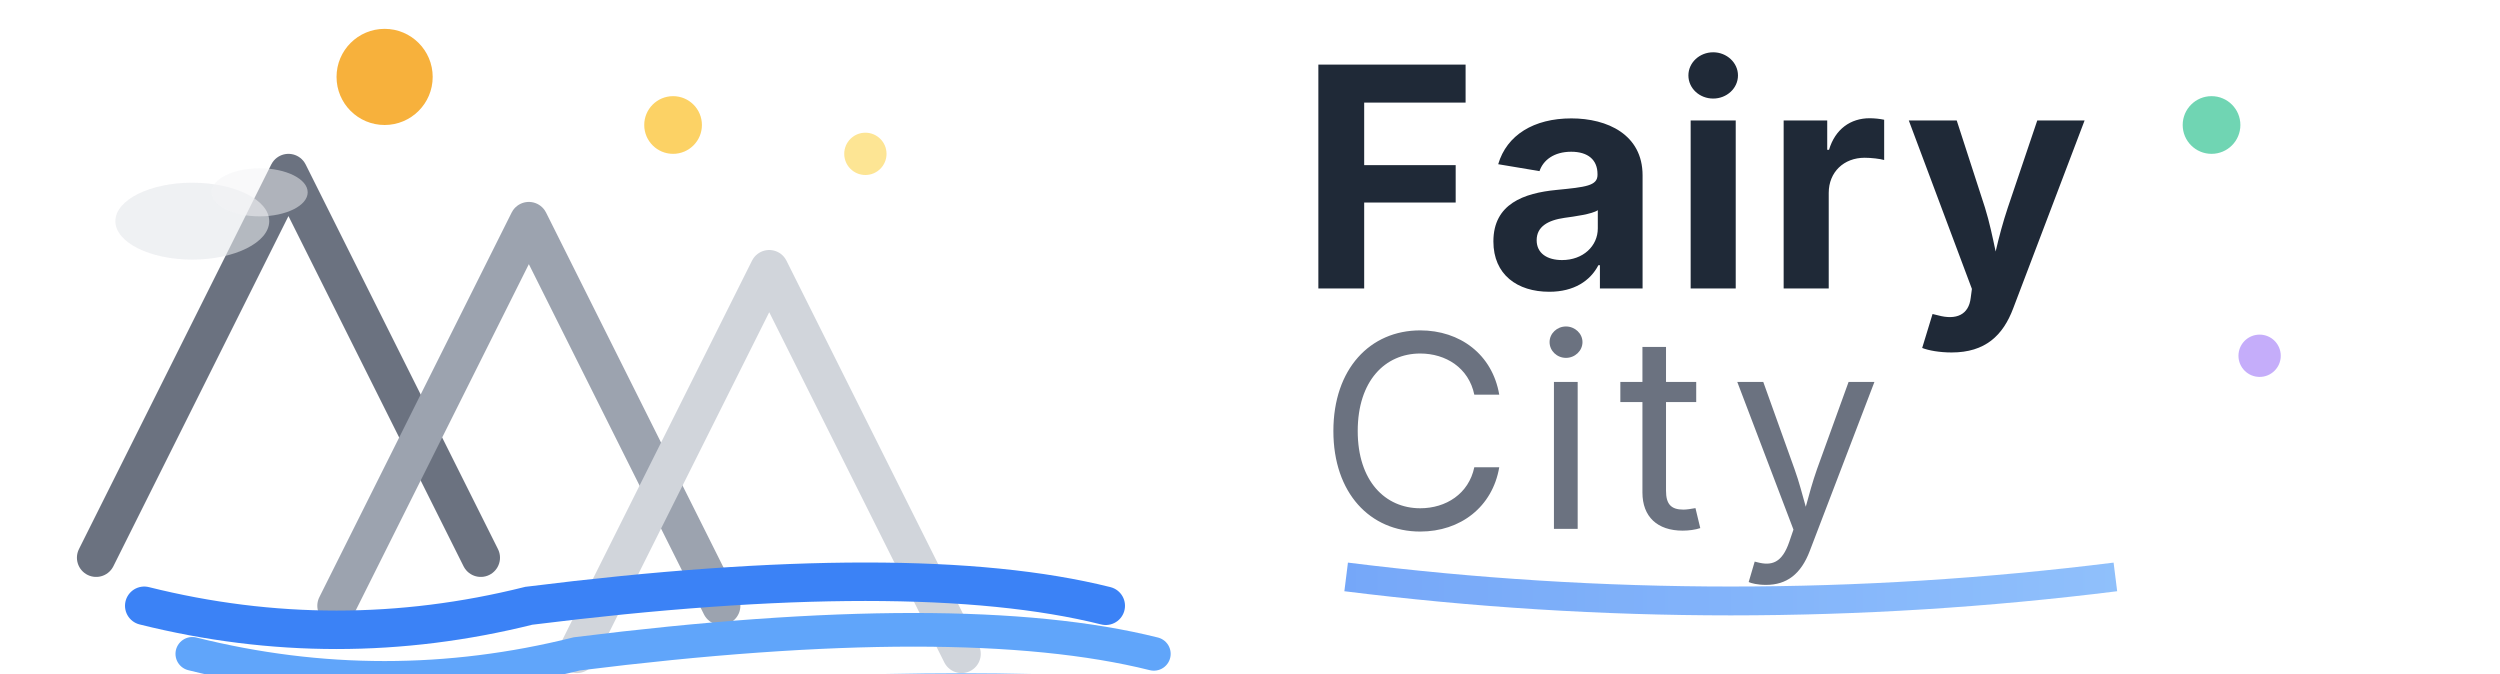
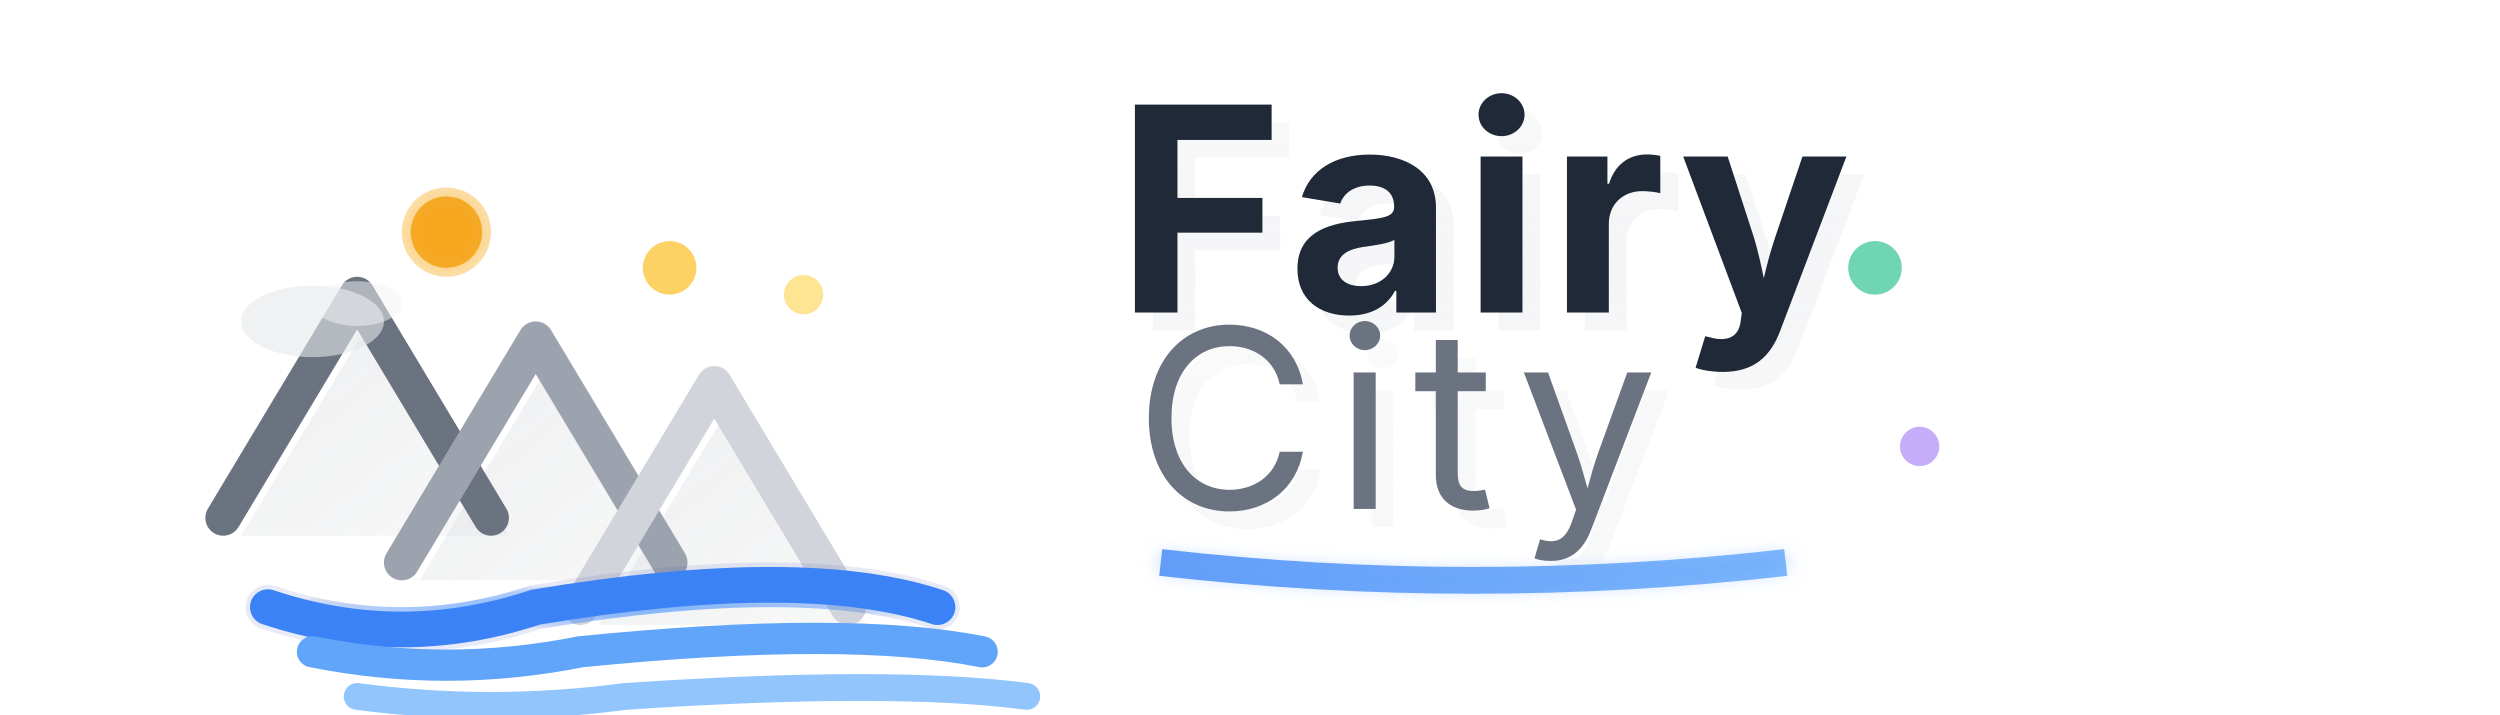
- <svg xmlns="http://www.w3.org/2000/svg" width="260" height="70" viewBox="0 0 260 70">
-   <g transform="translate(5, 3)">
-     <path d="M5 55 L25 15 L45 55" stroke="#6b7280" stroke-width="4" fill="none" stroke-linecap="round" stroke-linejoin="round" />
-     <path d="M30 60 L50 20 L70 60" stroke="#9ca3af" stroke-width="4" fill="none" stroke-linecap="round" stroke-linejoin="round" />
-     <path d="M55 65 L75 25 L95 65" stroke="#d1d5db" stroke-width="4" fill="none" stroke-linecap="round" stroke-linejoin="round" />
-     <path d="M10 60 Q30 65 50 60 Q90 55 110 60" stroke="#3b82f6" stroke-width="4" fill="none" stroke-linecap="round" />
-     <path d="M15 65 Q35 70 55 65 Q95 60 115 65" stroke="#60a5fa" stroke-width="3.5" fill="none" stroke-linecap="round" />
-     <path d="M20 70 Q40 73 60 70 Q100 67 120 70" stroke="#93c5fd" stroke-width="3" fill="none" stroke-linecap="round" />
-     <circle cx="35" cy="5" r="5" fill="#f59e0b" opacity="0.8" />
-     <circle cx="65" cy="10" r="3" fill="#fbbf24" opacity="0.7" />
-     <circle cx="85" cy="13" r="2.2" fill="#fcd34d" opacity="0.6" />
-     <ellipse cx="15" cy="20" rx="8" ry="4" fill="#e5e7eb" opacity="0.6" />
-     <ellipse cx="22" cy="17" rx="5" ry="2.5" fill="#f3f4f6" opacity="0.5" />
-   </g>
-   <g transform="translate(135, 5)">
-     <text x="0" y="25" font-family="'Inter', -apple-system, BlinkMacSystemFont, 'Segoe UI', sans-serif" font-size="32" font-weight="700" letter-spacing="1" fill="#1f2937">
-       Fairy
-     </text>
-     <text x="2" y="50" font-family="'Inter', -apple-system, BlinkMacSystemFont, 'Segoe UI', sans-serif" font-size="28" font-weight="400" letter-spacing="2" fill="#6b7280">
-       City
-     </text>
-     <path d="M5 55 Q45 60 85 55" stroke="url(#blueGradient)" stroke-width="3" fill="none" opacity="0.7" />
-     <circle cx="95" cy="8" r="3" fill="#10b981" opacity="0.6" />
-     <circle cx="100" cy="32" r="2.2" fill="#8b5cf6" opacity="0.5" />
-   </g>
+ <svg xmlns="http://www.w3.org/2000/svg" width="280" height="80" viewBox="0 0 280 80">
  <defs>
+     <linearGradient id="mountainShadow1" x1="0%" y1="0%" x2="100%" y2="100%">
+       <stop offset="0%" style="stop-color:#4b5563;stop-opacity:0.3" />
+       <stop offset="100%" style="stop-color:#1f2937;stop-opacity:0.1" />
+     </linearGradient>
+     <radialGradient id="waterGlow" cx="50%" cy="50%" r="50%">
+       <stop offset="0%" style="stop-color:#60a5fa;stop-opacity:0.8" />
+       <stop offset="70%" style="stop-color:#3b82f6;stop-opacity:0.4" />
+       <stop offset="100%" style="stop-color:#1e40af;stop-opacity:0.1" />
+     </radialGradient>
+     <linearGradient id="textShadow" x1="0%" y1="0%" x2="0%" y2="100%">
+       <stop offset="0%" style="stop-color:#e5e7eb;stop-opacity:0.6" />
+       <stop offset="100%" style="stop-color:#9ca3af;stop-opacity:0.2" />
+     </linearGradient>
+     <radialGradient id="decorationGlow" cx="50%" cy="50%" r="60%">
+       <stop offset="0%" style="stop-color:#fbbf24;stop-opacity:0.9" />
+       <stop offset="100%" style="stop-color:#f59e0b;stop-opacity:0.3" />
+     </radialGradient>
    <linearGradient id="blueGradient" x1="0%" y1="0%" x2="100%" y2="0%">
      <stop offset="0%" style="stop-color:#3b82f6;stop-opacity:1" />
      <stop offset="100%" style="stop-color:#60a5fa;stop-opacity:1" />
    </linearGradient>
  </defs>
+   <g transform="translate(15, 8)">
+     <g opacity="0.3">
+       <path d="M12 52 L27 27 L42 52" fill="url(#mountainShadow1)" />
+       <path d="M32 57 L47 32 L62 57" fill="url(#mountainShadow1)" />
+       <path d="M52 62 L67 37 L82 62" fill="url(#mountainShadow1)" />
+     </g>
+     <path d="M10 50 L25 25 L40 50" stroke="#6b7280" stroke-width="4" fill="none" stroke-linecap="round" stroke-linejoin="round" filter="url(#glow)" />
+     <path d="M30 55 L45 30 L60 55" stroke="#9ca3af" stroke-width="4" fill="none" stroke-linecap="round" stroke-linejoin="round" />
+     <path d="M50 60 L65 35 L80 60" stroke="#d1d5db" stroke-width="4" fill="none" stroke-linecap="round" stroke-linejoin="round" />
+     <path d="M15 60 Q30 65 45 60 Q75 55 90 60" stroke="url(#waterGlow)" stroke-width="5" fill="none" stroke-linecap="round" />
+     <path d="M15 60 Q30 65 45 60 Q75 55 90 60" stroke="#3b82f6" stroke-width="4" fill="none" stroke-linecap="round" />
+     <path d="M20 65 Q35 68 50 65 Q80 62 95 65" stroke="#60a5fa" stroke-width="3.5" fill="none" stroke-linecap="round" />
+     <path d="M25 70 Q40 72 55 70 Q85 68 100 70" stroke="#93c5fd" stroke-width="3" fill="none" stroke-linecap="round" />
+     <circle cx="35" cy="18" r="5" fill="url(#decorationGlow)" opacity="0.9" />
+     <circle cx="35" cy="18" r="4" fill="#f59e0b" opacity="0.8" />
+     <circle cx="60" cy="22" r="3" fill="#fbbf24" opacity="0.7" />
+     <circle cx="75" cy="25" r="2.2" fill="#fcd34d" opacity="0.6" />
+     <ellipse cx="20" cy="28" rx="8" ry="4" fill="#e5e7eb" opacity="0.6" />
+     <ellipse cx="25" cy="26" rx="5" ry="2.5" fill="#f3f4f6" opacity="0.5" />
+   </g>
+   <g transform="translate(125, 15)">
+     <text x="2" y="22" font-family="'Inter', -apple-system, BlinkMacSystemFont, 'Segoe UI', sans-serif" font-size="32" font-weight="700" letter-spacing="1" fill="url(#textShadow)" opacity="0.4">
+       Fairy
+     </text>
+     <text x="0" y="20" font-family="'Inter', -apple-system, BlinkMacSystemFont, 'Segoe UI', sans-serif" font-size="32" font-weight="700" letter-spacing="1" fill="#1f2937">
+       Fairy
+     </text>
+     <text x="4" y="44" font-family="'Inter', -apple-system, BlinkMacSystemFont, 'Segoe UI', sans-serif" font-size="28" font-weight="400" letter-spacing="2" fill="url(#textShadow)" opacity="0.3">
+       City
+     </text>
+     <text x="2" y="42" font-family="'Inter', -apple-system, BlinkMacSystemFont, 'Segoe UI', sans-serif" font-size="28" font-weight="400" letter-spacing="2" fill="#6b7280">
+       City
+     </text>
+     <path d="M5 48 Q40 52 75 48" stroke="url(#blueGradient)" stroke-width="3" fill="none" opacity="0.8" />
+     <path d="M5 48 Q40 52 75 48" stroke="#60a5fa" stroke-width="1.5" fill="none" opacity="0.6" filter="blur(1px)" />
+     <circle cx="85" cy="15" r="3" fill="#10b981" opacity="0.6" />
+     <circle cx="90" cy="35" r="2.2" fill="#8b5cf6" opacity="0.5" />
+   </g>
</svg>
